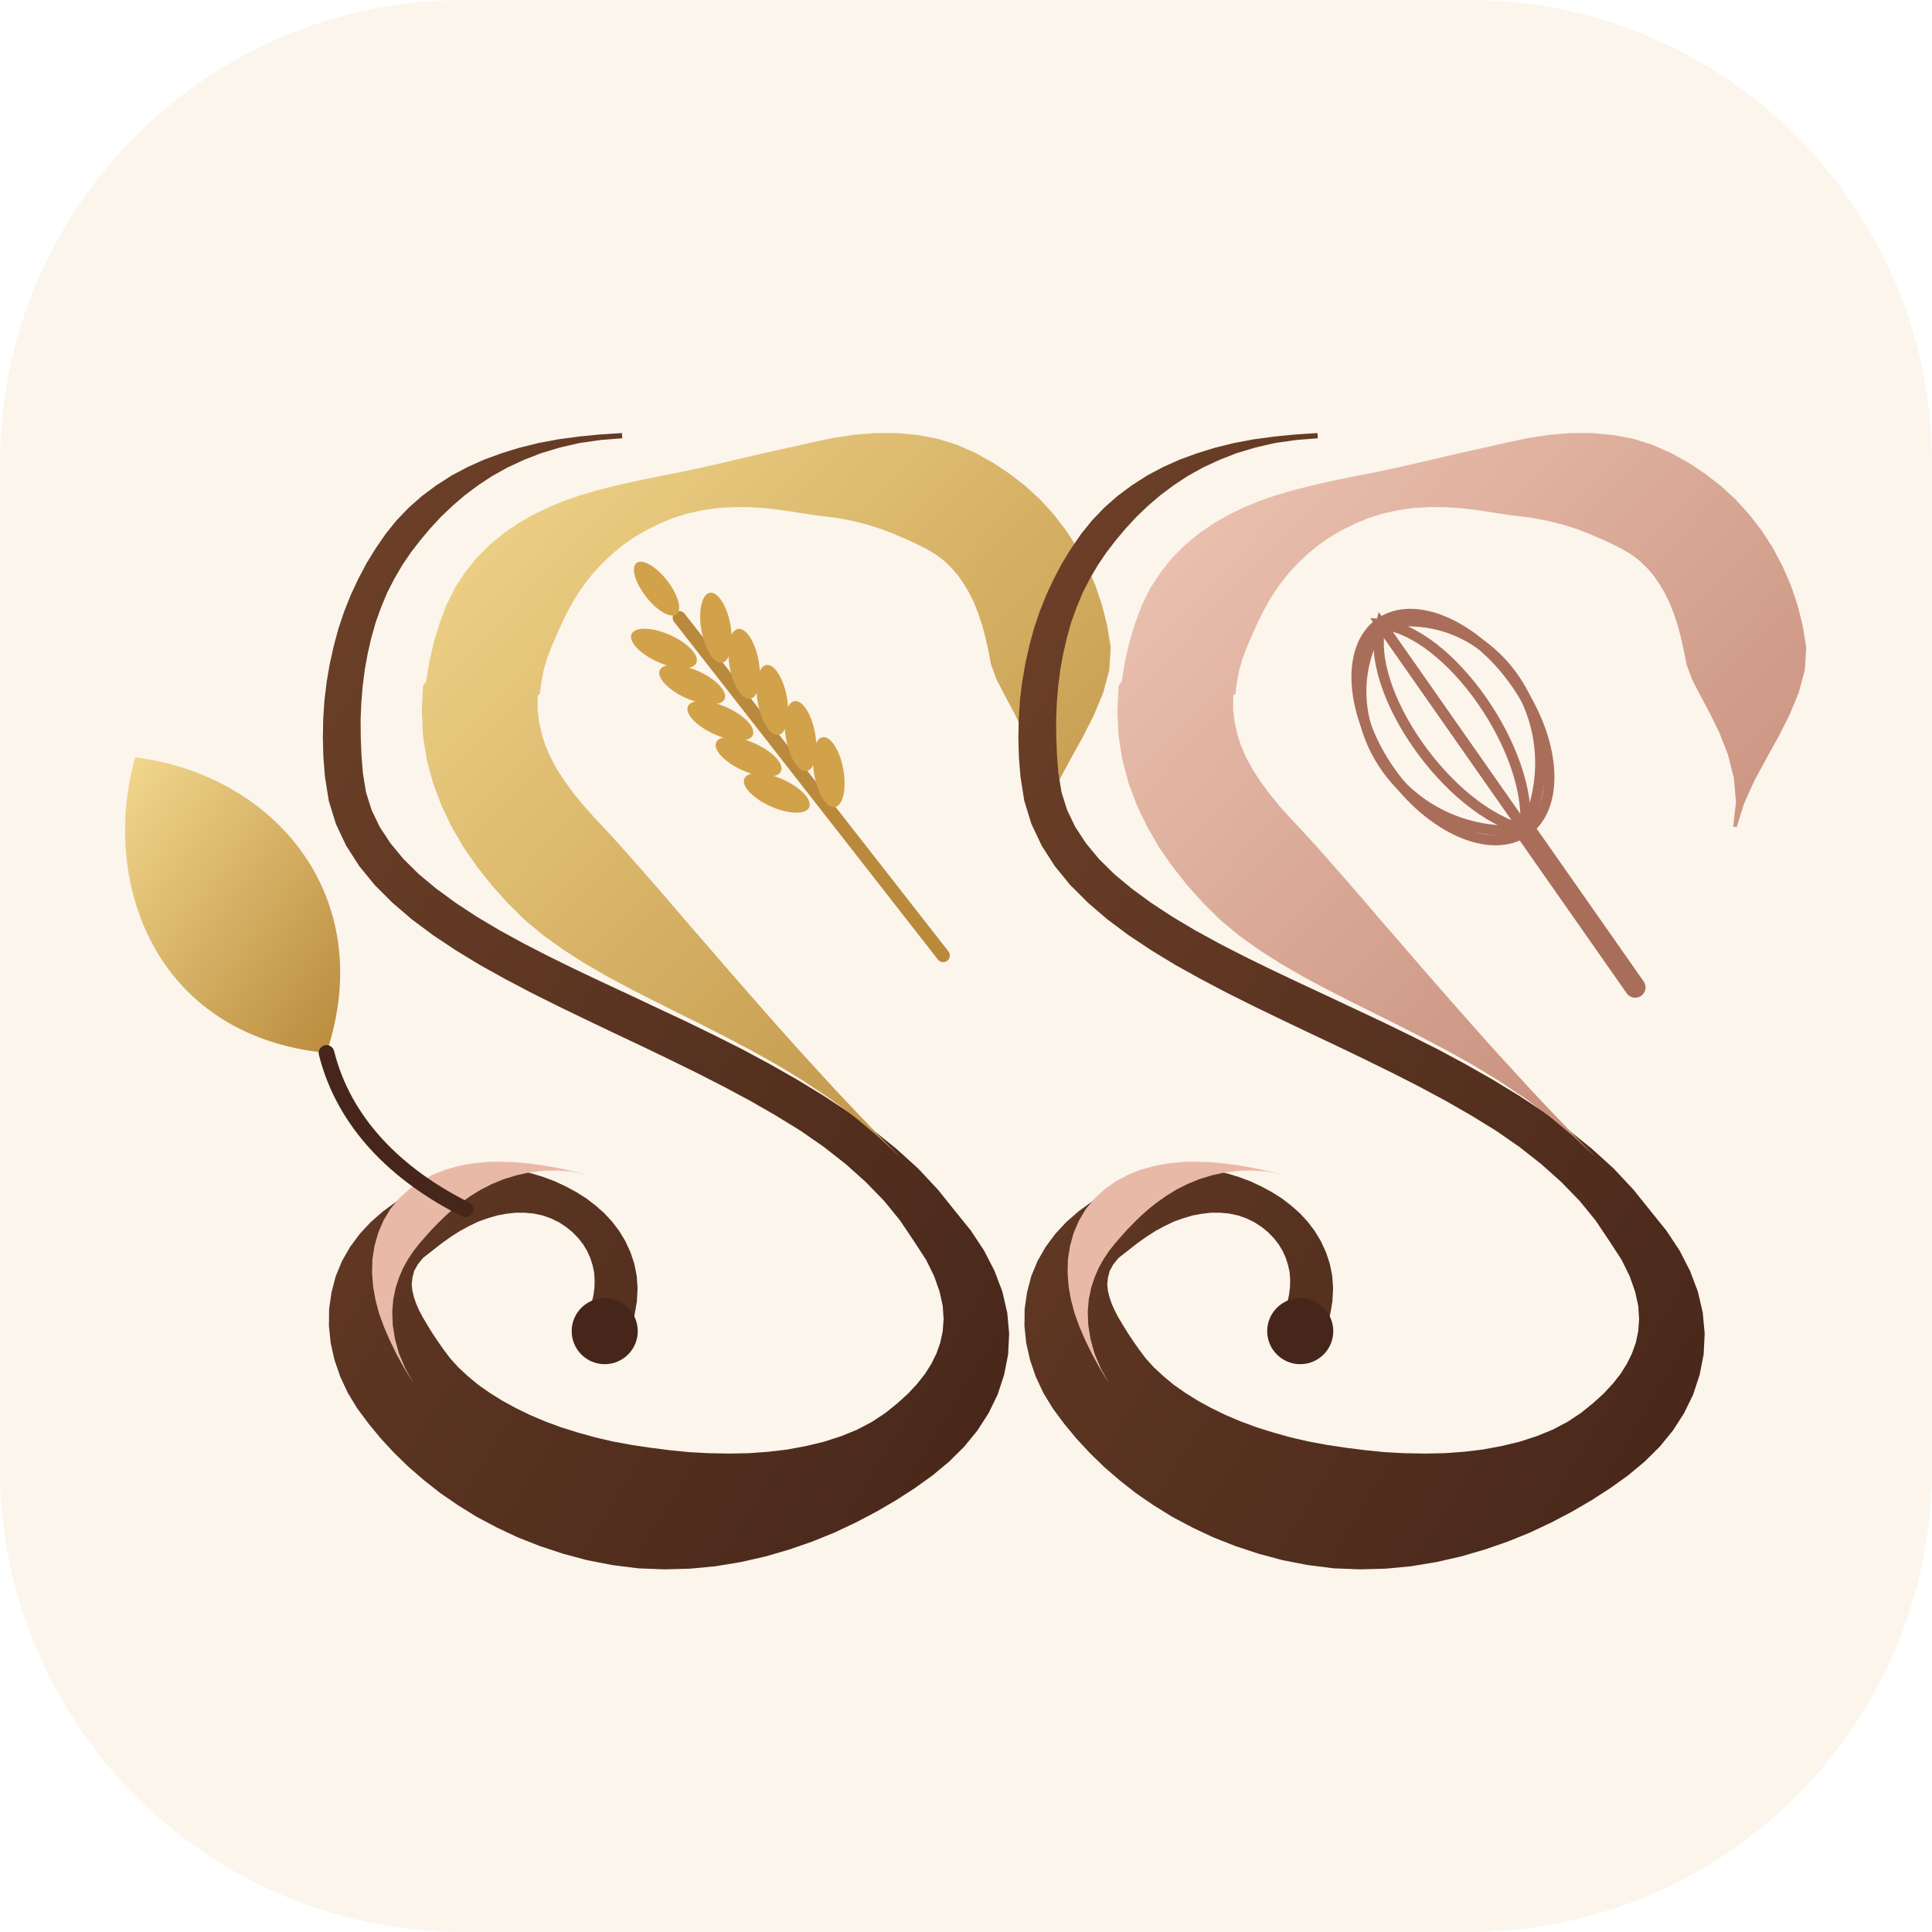
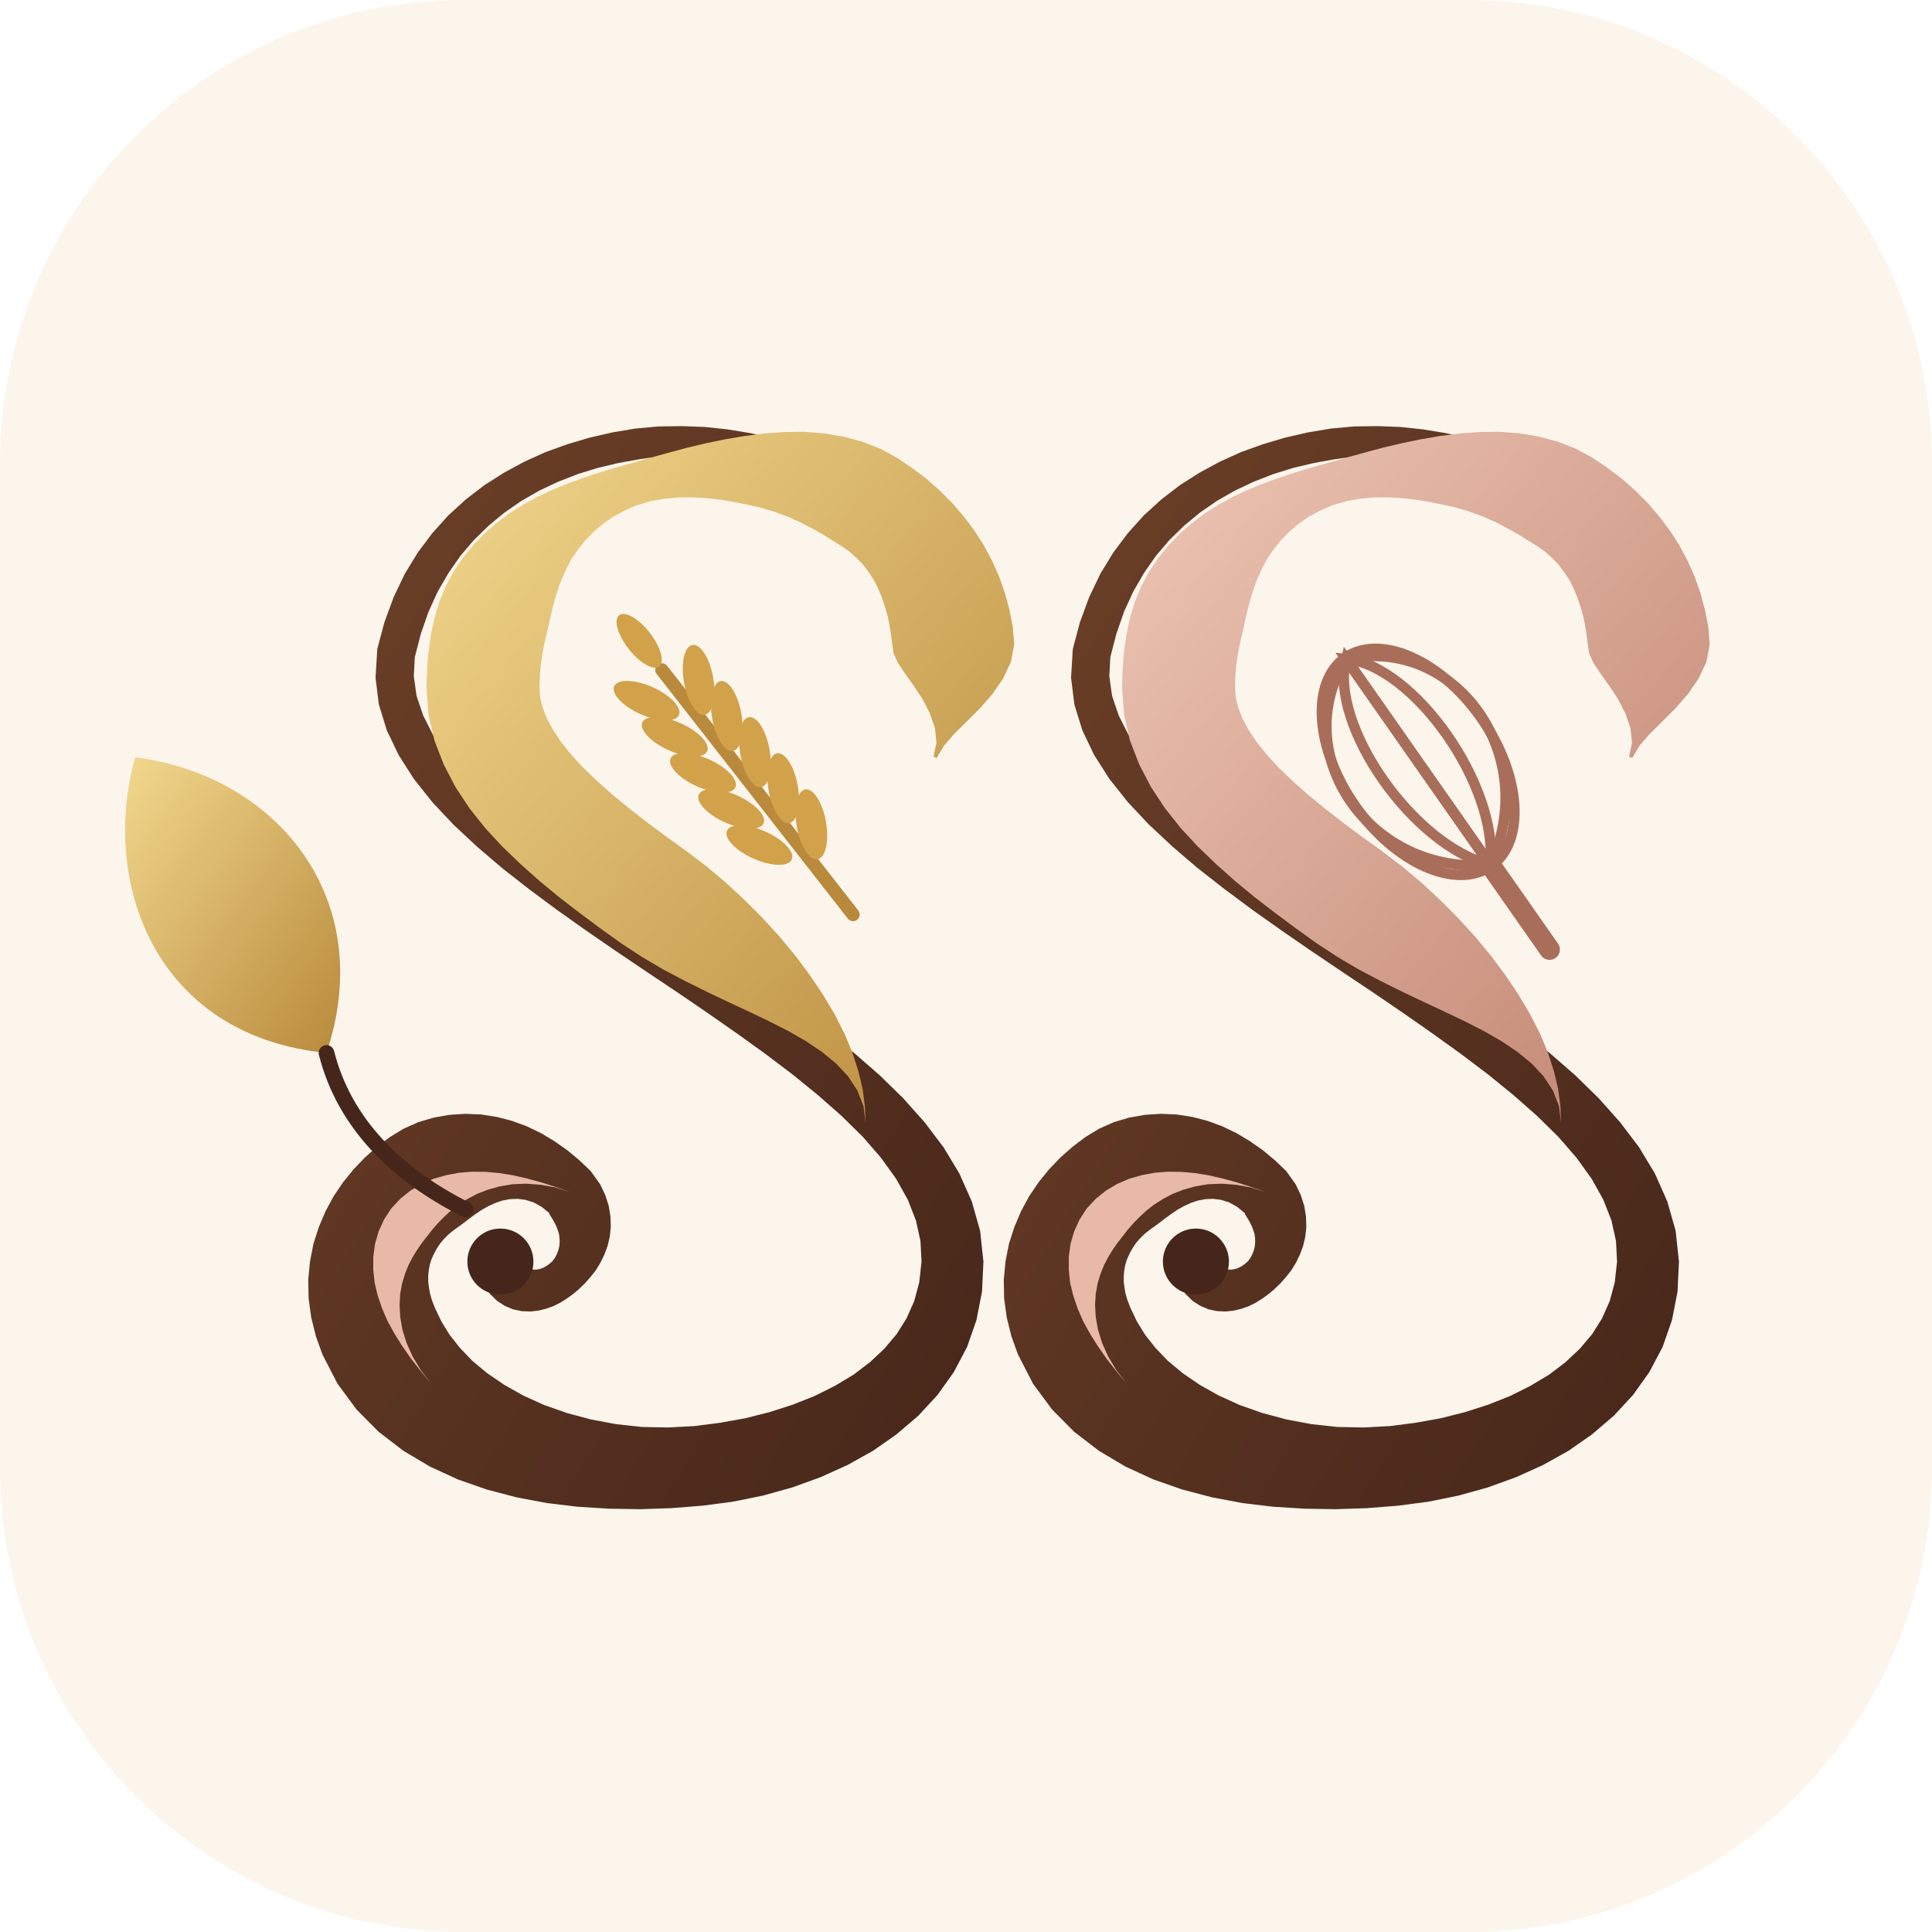
<svg xmlns="http://www.w3.org/2000/svg" viewBox="0 0 100 100" width="64" height="64" role="img" aria-label="El horno de Sara">
  <rect width="100" height="100" rx="24" fill="#fbf5ec" />
  <defs>
    <linearGradient id="logo1-gold" x1="0" y1="0" x2="1" y2="1">
      <stop offset="0" stop-color="#f2d88e" />
      <stop offset="1" stop-color="#b98a3c" />
    </linearGradient>
    <linearGradient id="logo1-rose" x1="0" y1="0" x2="1" y2="1">
      <stop offset="0" stop-color="#efc7b6" />
      <stop offset="1" stop-color="#bf8470" />
    </linearGradient>
    <linearGradient id="logo1-cocoa" x1="0" y1="0" x2="1" y2="1">
      <stop offset="0" stop-color="#6e4128" />
      <stop offset="1" stop-color="#46261a" />
    </linearGradient>
  </defs>
  <g transform="translate(2.5 18.5) scale(.9) translate(6 0)">
    <g transform="translate(7 2)">
-       <path d="M19.99 2.35L18.73 2.43L17.51 2.55L16.33 2.71L15.20 2.92L14.11 3.19L13.07 3.51L12.06 3.88L11.10 4.31L10.18 4.80L9.31 5.36L8.49 5.97L7.73 6.64L7.03 7.37L6.40 8.15L5.83 8.98L5.30 9.84L4.83 10.73L4.40 11.65L4.02 12.60L3.69 13.58L3.42 14.58L3.19 15.61L3.01 16.65L2.88 17.72L2.81 18.80L2.79 19.89L2.82 21.00L2.91 22.11L3.13 23.50L3.54 24.83L4.13 26.08L4.88 27.25L5.77 28.34L6.79 29.36L7.91 30.32L9.13 31.23L10.44 32.10L11.82 32.94L13.26 33.74L14.76 34.53L16.30 35.30L17.87 36.06L19.46 36.82L21.07 37.58L22.67 38.35L24.26 39.13L25.83 39.93L27.36 40.75L28.84 41.60L30.27 42.48L31.61 43.41L32.87 44.40L34.02 45.43L35.07 46.51L35.99 47.64L36.78 48.82L37.49 49.91L37.95 50.85L38.26 51.73L38.44 52.55L38.49 53.30L38.44 54.00L38.30 54.66L38.08 55.28L37.79 55.87L37.42 56.46L36.97 57.03L36.44 57.60L35.83 58.15L35.15 58.70L34.38 59.21L33.53 59.66L32.60 60.04L31.61 60.36L30.57 60.61L29.49 60.81L28.39 60.94L27.27 61.02L26.14 61.04L25.01 61.02L23.88 60.96L22.77 60.85L21.66 60.71L20.58 60.55L19.49 60.35L18.45 60.11L17.45 59.83L16.49 59.53L15.57 59.19L14.70 58.82L13.88 58.42L13.11 58.00L12.39 57.55L11.72 57.08L11.12 56.58L10.58 56.08L10.11 55.56L9.72 55.04L9.37 54.54L9.06 54.07L8.79 53.63L8.54 53.21L8.33 52.81L8.16 52.43L8.03 52.05L7.94 51.68L7.90 51.31L7.94 50.93L8.04 50.54L8.25 50.16L8.55 49.79L8.97 49.46L9.65 48.93L10.17 48.56L10.69 48.23L11.21 47.95L11.73 47.70L12.26 47.51L12.80 47.35L13.33 47.25L13.87 47.19L14.41 47.19L14.93 47.24L15.44 47.35L15.92 47.52L16.37 47.74L16.78 48.01L17.15 48.31L17.48 48.65L17.76 49.01L17.99 49.39L18.17 49.79L18.30 50.20L18.39 50.62L18.42 51.05L18.41 51.49L18.35 51.94L18.24 52.41L18.07 52.90L17.84 53.42L20.16 54.58L20.49 53.82L20.72 53.05L20.85 52.29L20.89 51.54L20.84 50.82L20.70 50.12L20.48 49.46L20.19 48.83L19.84 48.25L19.44 47.72L18.98 47.22L18.48 46.78L17.95 46.37L17.38 46.01L16.77 45.68L16.15 45.39L15.49 45.14L14.80 44.93L14.08 44.76L13.33 44.66L12.55 44.62L11.75 44.64L10.93 44.75L10.10 44.94L9.27 45.22L8.45 45.60L7.65 46.08L7.03 46.54L6.25 47.11L5.54 47.73L4.91 48.41L4.36 49.15L3.89 49.97L3.53 50.84L3.29 51.76L3.15 52.72L3.14 53.70L3.24 54.68L3.46 55.66L3.79 56.62L4.23 57.56L4.78 58.46L5.42 59.32L6.12 60.17L6.88 60.99L7.70 61.79L8.59 62.56L9.54 63.31L10.56 64.01L11.64 64.68L12.79 65.29L14.00 65.86L15.27 66.36L16.60 66.80L17.98 67.17L19.42 67.45L20.92 67.64L22.42 67.70L23.91 67.66L25.38 67.52L26.83 67.28L28.24 66.96L29.61 66.56L30.94 66.10L32.22 65.58L33.45 65.00L34.63 64.38L35.76 63.72L36.83 63.03L37.85 62.30L38.80 61.51L39.67 60.65L40.43 59.72L41.08 58.71L41.60 57.64L41.97 56.51L42.20 55.34L42.26 54.15L42.15 52.94L41.87 51.73L41.42 50.54L40.82 49.37L40.06 48.22L39.22 47.18L38.17 45.87L37.02 44.64L35.76 43.50L34.43 42.43L33.03 41.41L31.57 40.45L30.06 39.53L28.51 38.65L26.93 37.80L25.32 36.99L23.70 36.20L22.08 35.44L20.47 34.68L18.88 33.94L17.32 33.20L15.81 32.46L14.35 31.71L12.96 30.95L11.65 30.17L10.43 29.37L9.31 28.55L8.30 27.71L7.42 26.84L6.67 25.93L6.06 25.00L5.59 24.02L5.27 23.00L5.09 21.89L5.01 20.87L4.97 19.86L4.96 18.86L5.00 17.88L5.08 16.91L5.20 15.96L5.37 15.03L5.58 14.12L5.83 13.23L6.14 12.37L6.49 11.53L6.90 10.73L7.35 9.96L7.85 9.22L8.39 8.52L8.97 7.83L9.58 7.17L10.24 6.54L10.95 5.93L11.71 5.36L12.53 4.82L13.41 4.33L14.36 3.89L15.36 3.50L16.43 3.18L17.56 2.92L18.76 2.75L20.01 2.65Z" fill="url(#logo1-cocoa)" />
-       <path d="M44.10 25.02L44.52 23.67L45.10 22.38L45.78 21.12L46.48 19.86L47.13 18.58L47.67 17.28L48.02 15.97L48.10 14.68L47.90 13.44L47.60 12.24L47.21 11.09L46.73 9.99L46.17 8.94L45.54 7.96L44.83 7.04L44.05 6.18L43.20 5.40L42.30 4.70L41.34 4.06L40.33 3.50L39.27 3.03L38.15 2.68L36.98 2.46L35.79 2.35L34.57 2.35L33.33 2.45L32.08 2.64L30.81 2.91L29.99 3.10L28.99 3.32L28.00 3.54L27.02 3.77L26.05 4.00L25.09 4.22L24.14 4.43L23.20 4.63L22.25 4.81L21.32 5.00L20.38 5.20L19.45 5.42L18.52 5.66L17.59 5.93L16.67 6.25L15.77 6.62L14.88 7.05L14.01 7.55L13.17 8.13L12.38 8.78L11.64 9.52L10.98 10.35L10.39 11.25L9.90 12.23L9.51 13.27L9.18 14.35L8.92 15.47L8.73 16.64L8.55 16.88L8.48 18.33L8.55 19.76L8.77 21.15L9.13 22.49L9.61 23.77L10.20 25.00L10.88 26.17L11.65 27.28L12.50 28.35L13.41 29.37L14.39 30.34L15.47 31.24L16.63 32.07L17.85 32.85L19.13 33.59L20.45 34.30L21.82 35.00L23.22 35.70L24.65 36.41L26.09 37.15L27.55 37.92L29.01 38.74L30.46 39.63L31.90 40.59L33.31 41.63L34.68 42.77L36.00 44.00L36.00 44.00L34.73 42.71L33.50 41.43L32.29 40.15L31.11 38.86L29.95 37.59L28.82 36.32L27.72 35.07L26.64 33.84L25.59 32.63L24.58 31.46L23.59 30.32L22.65 29.22L21.74 28.17L20.87 27.18L20.05 26.25L19.26 25.38L18.51 24.58L17.82 23.82L17.21 23.07L16.69 22.36L16.24 21.66L15.87 20.97L15.58 20.30L15.37 19.62L15.22 18.93L15.14 18.21L15.15 17.43L15.27 17.36L15.36 16.65L15.49 15.98L15.67 15.35L15.89 14.77L16.12 14.22L16.36 13.68L16.61 13.13L16.88 12.59L17.18 12.04L17.53 11.48L17.92 10.93L18.36 10.38L18.86 9.84L19.41 9.32L20.01 8.82L20.67 8.36L21.38 7.94L22.13 7.57L22.92 7.24L23.75 6.98L24.61 6.79L25.49 6.66L26.40 6.61L27.31 6.61L28.24 6.67L29.16 6.78L30.08 6.92L31.19 7.09L32.23 7.21L33.20 7.39L34.09 7.61L34.90 7.87L35.63 8.15L36.30 8.44L36.92 8.72L37.49 9.01L38.02 9.32L38.50 9.68L38.93 10.09L39.31 10.53L39.65 11.02L39.96 11.54L40.24 12.11L40.48 12.72L40.70 13.38L40.89 14.09L41.06 14.85L41.22 15.67L41.54 16.53L42.02 17.46L42.57 18.49L43.13 19.64L43.61 20.88L43.94 22.20L44.06 23.58L43.90 24.98Z" fill="url(#logo1-gold)" />
-       <path d="M8.00 57.00L7.53 56.14L7.17 55.29L6.94 54.46L6.81 53.65L6.78 52.88L6.84 52.16L6.98 51.50L7.18 50.89L7.42 50.34L7.71 49.83L8.02 49.37L8.36 48.94L8.71 48.54L9.07 48.14L9.45 47.75L9.86 47.35L10.30 46.96L10.78 46.58L11.31 46.21L11.88 45.86L12.51 45.54L13.19 45.26L13.91 45.04L14.67 44.87L15.47 44.78L16.30 44.76L17.14 44.83L18.00 45.00L18.00 45.00L17.15 44.80L16.31 44.62L15.48 44.47L14.66 44.36L13.84 44.28L13.02 44.25L12.21 44.27L11.40 44.35L10.61 44.50L9.85 44.71L9.11 45.00L8.41 45.37L7.76 45.83L7.18 46.36L6.68 46.96L6.28 47.63L5.97 48.35L5.76 49.10L5.64 49.87L5.62 50.66L5.68 51.44L5.82 52.22L6.03 53.00L6.31 53.77L6.65 54.55L7.04 55.35L7.49 56.16L8.00 57.00Z" fill="#e9b9a8" />
-       <circle cx="19" cy="54" r="1.9" fill="#46261a" />
-       <g transform="translate(28 19) rotate(-38) scale(.85)">
-         <path d="M0 20L0 -9" stroke="#b98a3c" stroke-width="0.9" stroke-linecap="round" fill="none" />
+       <path d="M36.06 5.92L35.16 5.34L34.21 4.79L33.19 4.27L32.12 3.79L30.99 3.35L29.82 2.96L28.60 2.62L27.35 2.35L26.07 2.14L24.76 2.00L23.43 1.95L22.10 1.97L20.77 2.09L19.45 2.31L18.14 2.61L16.86 2.99L15.61 3.44L14.39 3.99L13.22 4.62L12.09 5.34L11.02 6.16L10.01 7.08L9.09 8.10L8.25 9.22L7.50 10.45L6.86 11.79L6.33 13.23L5.92 14.77L5.82 16.42L6.01 17.96L6.47 19.45L7.15 20.87L8.03 22.25L9.09 23.58L10.30 24.87L11.65 26.13L13.10 27.37L14.66 28.59L16.29 29.80L17.97 30.99L19.70 32.18L21.45 33.36L23.20 34.53L24.93 35.71L26.62 36.89L28.26 38.07L29.82 39.25L31.28 40.44L32.63 41.63L33.84 42.82L34.89 44.03L35.76 45.24L36.43 46.44L36.90 47.64L37.16 48.82L37.22 50.00L37.09 51.19L36.80 52.27L36.36 53.26L35.79 54.17L35.08 55.01L34.25 55.79L33.30 56.51L32.23 57.15L31.07 57.73L29.81 58.23L28.47 58.66L27.08 59.01L25.63 59.27L24.15 59.46L22.65 59.54L21.14 59.51L19.66 59.35L18.21 59.08L16.83 58.71L15.52 58.25L14.31 57.70L13.21 57.08L12.23 56.41L11.38 55.70L10.67 54.96L10.08 54.21L9.61 53.45L9.23 52.65L9.06 52.21L8.95 51.83L8.89 51.48L8.85 51.14L8.85 50.82L8.88 50.50L8.94 50.18L9.04 49.86L9.18 49.55L9.35 49.24L9.55 48.94L9.79 48.66L10.06 48.40L10.36 48.16L10.67 47.94L10.98 47.71L11.29 47.47L11.61 47.24L11.95 47.01L12.31 46.81L12.70 46.63L13.11 46.49L13.54 46.41L13.99 46.39L14.45 46.45L14.92 46.60L15.37 46.85L15.80 47.20L15.83 47.29L15.99 47.54L16.12 47.77L16.22 47.98L16.30 48.19L16.37 48.41L16.40 48.63L16.41 48.86L16.39 49.10L16.34 49.33L16.25 49.56L16.14 49.78L15.99 49.98L15.81 50.14L15.62 50.27L15.43 50.37L15.24 50.43L15.07 50.46L14.91 50.46L14.79 50.44L14.70 50.40L14.64 50.35L14.61 50.30L14.58 50.24L14.54 50.17L14.49 50.06L14.43 49.89L14.36 49.66L11.64 50.34L11.83 50.90L12.08 51.42L12.41 51.87L12.81 52.26L13.26 52.55L13.74 52.75L14.23 52.85L14.72 52.87L15.18 52.82L15.63 52.71L16.05 52.56L16.45 52.36L16.83 52.12L17.19 51.86L17.53 51.57L17.86 51.25L18.18 50.89L18.48 50.51L18.74 50.09L18.97 49.62L19.16 49.12L19.29 48.58L19.35 48.00L19.33 47.40L19.23 46.79L19.03 46.17L18.74 45.56L18.20 44.80L17.53 44.16L16.83 43.58L16.10 43.07L15.33 42.61L14.52 42.22L13.68 41.91L12.80 41.68L11.90 41.54L10.99 41.50L10.07 41.56L9.16 41.72L8.28 41.98L7.43 42.36L6.64 42.84L5.90 43.40L5.20 44.02L4.55 44.70L3.95 45.44L3.41 46.24L2.95 47.09L2.56 48.01L2.25 48.97L2.05 49.99L1.95 51.04L1.97 52.11L2.12 53.21L2.39 54.30L2.77 55.35L3.63 57.02L4.73 58.51L6.00 59.79L7.42 60.88L8.95 61.79L10.56 62.53L12.22 63.11L13.94 63.56L15.69 63.89L17.46 64.10L19.24 64.21L21.03 64.24L22.82 64.18L24.60 64.04L26.36 63.81L28.09 63.46L29.78 62.99L31.41 62.40L32.96 61.70L34.43 60.88L35.79 59.93L37.04 58.86L38.14 57.67L39.08 56.35L39.84 54.91L40.38 53.36L40.70 51.72L40.78 50.00L40.59 48.23L40.11 46.54L39.40 44.94L38.49 43.43L37.40 41.99L36.17 40.61L34.81 39.28L33.33 37.99L31.76 36.74L30.10 35.52L28.38 34.33L26.62 33.17L24.84 32.02L23.05 30.89L21.28 29.77L19.54 28.66L17.85 27.55L16.23 26.44L14.71 25.33L13.29 24.22L12.01 23.10L10.88 21.97L9.91 20.85L9.13 19.72L8.56 18.59L8.18 17.47L8.02 16.33L8.08 15.23L8.43 13.88L8.87 12.62L9.40 11.46L10.02 10.39L10.71 9.40L11.48 8.50L12.33 7.67L13.24 6.92L14.21 6.25L15.24 5.66L16.32 5.15L17.45 4.71L18.61 4.35L19.80 4.07L21.02 3.85L22.24 3.68L23.48 3.56L24.72 3.49L25.97 3.47L27.20 3.51L28.43 3.61L29.63 3.77L30.81 3.99L31.95 4.28L33.04 4.63L34.08 5.05L35.05 5.53L35.94 6.08Z" fill="url(#logo1-cocoa)" />
+       <path d="M38.09 21.04L38.52 20.32L39.11 19.64L39.82 18.94L40.57 18.19L41.29 17.37L41.91 16.47L42.36 15.51L42.55 14.51L42.47 13.52L42.28 12.53L42.02 11.57L41.69 10.62L41.28 9.70L40.81 8.82L40.27 7.97L39.66 7.16L39.00 6.39L38.27 5.66L37.50 4.98L36.67 4.35L35.79 3.76L34.85 3.25L33.83 2.85L32.76 2.56L31.64 2.37L30.49 2.28L29.31 2.29L28.11 2.38L26.97 2.53L25.87 2.72L24.81 2.94L23.80 3.18L22.82 3.44L21.88 3.70L20.97 3.96L20.08 4.21L19.21 4.46L18.35 4.73L17.51 5.02L16.68 5.33L15.86 5.67L15.05 6.06L14.27 6.49L13.50 6.98L12.77 7.53L12.07 8.14L11.42 8.81L10.83 9.54L10.30 10.33L9.85 11.18L9.48 12.08L9.20 13.02L9.00 13.98L8.86 14.97L8.78 15.98L8.75 17.00L8.87 18.56L9.21 20.04L9.75 21.43L10.43 22.73L11.23 23.94L12.13 25.07L13.11 26.13L14.16 27.14L15.25 28.11L16.39 29.05L17.56 29.95L18.74 30.83L19.94 31.69L21.16 32.49L22.40 33.22L23.66 33.88L24.91 34.50L26.13 35.08L27.33 35.64L28.48 36.19L29.56 36.74L30.57 37.32L31.49 37.94L32.31 38.61L33.00 39.35L33.53 40.16L33.88 41.05L34.00 42.00L34.00 42.00L33.96 41.04L33.83 40.06L33.59 39.05L33.25 38.00L32.80 36.91L32.23 35.79L31.56 34.66L30.80 33.53L29.96 32.40L29.04 31.29L28.06 30.22L27.02 29.18L25.95 28.19L24.84 27.26L23.71 26.40L22.57 25.58L21.48 24.77L20.44 23.96L19.46 23.16L18.57 22.37L17.76 21.59L17.06 20.83L16.47 20.09L16.01 19.39L15.66 18.74L15.43 18.13L15.29 17.56L15.25 17.00L15.27 16.33L15.32 15.69L15.41 15.09L15.52 14.51L15.65 13.95L15.77 13.41L15.89 12.87L16.02 12.33L16.17 11.79L16.34 11.24L16.55 10.70L16.80 10.15L17.09 9.60L17.45 9.07L17.86 8.55L18.33 8.06L18.86 7.60L19.46 7.18L20.12 6.82L20.83 6.51L21.59 6.28L22.40 6.13L23.25 6.05L24.13 6.05L25.04 6.11L25.97 6.23L26.92 6.41L27.89 6.62L28.78 6.88L29.58 7.18L30.31 7.51L30.96 7.85L31.56 8.19L32.10 8.53L32.62 8.85L33.09 9.18L33.51 9.56L33.89 9.96L34.21 10.39L34.50 10.84L34.74 11.32L34.94 11.81L35.11 12.31L35.26 12.83L35.37 13.35L35.46 13.89L35.53 14.44L35.61 15.00L35.86 15.57L36.27 16.18L36.76 16.87L37.26 17.62L37.69 18.45L37.99 19.31L38.08 20.16L37.91 20.96Z" fill="url(#logo1-gold)" />
+       <path d="M9.00 57.00L8.42 56.24L7.96 55.47L7.61 54.69L7.37 53.93L7.24 53.20L7.20 52.50L7.24 51.84L7.35 51.24L7.52 50.69L7.72 50.19L7.96 49.73L8.22 49.31L8.49 48.92L8.78 48.55L9.07 48.18L9.39 47.81L9.75 47.44L10.15 47.07L10.60 46.72L11.10 46.40L11.67 46.10L12.29 45.86L12.98 45.67L13.71 45.55L14.49 45.52L15.31 45.58L16.15 45.73L17.00 46.00L17.00 46.00L16.16 45.70L15.33 45.44L14.53 45.22L13.74 45.04L12.95 44.91L12.17 44.84L11.39 44.83L10.63 44.89L9.88 45.03L9.15 45.24L8.46 45.54L7.81 45.93L7.23 46.40L6.72 46.95L6.31 47.58L6.00 48.26L5.79 48.98L5.69 49.73L5.69 50.48L5.77 51.23L5.95 51.97L6.20 52.70L6.51 53.42L6.90 54.13L7.34 54.83L7.83 55.54L8.39 56.26L9.00 57.00Z" fill="#e9b9a8" />
+       <circle cx="13" cy="50" r="1.9" fill="#46261a" />
+       <g transform="translate(27 22) rotate(-38) scale(.85)">
+         <path d="M0 12L0 -9" stroke="#b98a3c" stroke-width="0.9" stroke-linecap="round" fill="none" />
        <ellipse cx="-2.1" cy="-8" rx="1" ry="2.4" fill="#d2a24a" transform="rotate(-28 -2.1 -8)" />
        <ellipse cx="2.1" cy="-6.8" rx="1" ry="2.4" fill="#d2a24a" transform="rotate(28 2.1 -8)" />
        <ellipse cx="-2.1" cy="-4.9" rx="1" ry="2.4" fill="#d2a24a" transform="rotate(-28 -2.1 -4.9)" />
        <ellipse cx="2.1" cy="-3.7" rx="1" ry="2.4" fill="#d2a24a" transform="rotate(28 2.1 -4.9)" />
        <ellipse cx="-2.1" cy="-1.8" rx="1" ry="2.4" fill="#d2a24a" transform="rotate(-28 -2.1 -1.8)" />
        <ellipse cx="2.1" cy="-0.6" rx="1" ry="2.4" fill="#d2a24a" transform="rotate(28 2.1 -1.8)" />
        <ellipse cx="-2.1" cy="1.3" rx="1" ry="2.4" fill="#d2a24a" transform="rotate(-28 -2.1 1.3)" />
        <ellipse cx="2.1" cy="2.5" rx="1" ry="2.4" fill="#d2a24a" transform="rotate(28 2.1 1.3)" />
        <ellipse cx="-2.1" cy="4.4" rx="1" ry="2.4" fill="#d2a24a" transform="rotate(-28 -2.1 4.4)" />
        <ellipse cx="2.1" cy="5.6" rx="1" ry="2.4" fill="#d2a24a" transform="rotate(28 2.1 4.4)" />
        <ellipse cx="0" cy="-11.5" rx="0.9" ry="2.2" fill="#d2a24a" />
      </g>
      <path d="M3 38C-7 37 -10 28 -8 21C0 22 6 29 3 38Z" fill="url(#logo1-gold)" />
      <path d="M3 38C4 42 7 45 11 47" stroke="#46261a" stroke-width="0.9" fill="none" stroke-linecap="round" />
    </g>
    <g transform="translate(47 2)">
-       <path d="M19.99 2.35L18.73 2.43L17.51 2.55L16.33 2.71L15.20 2.92L14.11 3.19L13.07 3.51L12.06 3.88L11.10 4.31L10.18 4.80L9.31 5.36L8.49 5.97L7.73 6.64L7.03 7.37L6.40 8.15L5.83 8.98L5.30 9.84L4.83 10.73L4.40 11.65L4.02 12.60L3.69 13.58L3.42 14.58L3.19 15.61L3.01 16.65L2.88 17.72L2.81 18.80L2.79 19.89L2.82 21.00L2.91 22.11L3.13 23.50L3.54 24.83L4.13 26.08L4.88 27.25L5.77 28.34L6.79 29.36L7.91 30.32L9.13 31.23L10.44 32.10L11.82 32.94L13.26 33.74L14.76 34.53L16.30 35.30L17.87 36.06L19.46 36.82L21.07 37.58L22.67 38.35L24.26 39.13L25.83 39.93L27.36 40.75L28.84 41.60L30.27 42.48L31.61 43.41L32.87 44.40L34.02 45.43L35.07 46.51L35.99 47.64L36.78 48.82L37.49 49.91L37.95 50.85L38.26 51.73L38.44 52.55L38.49 53.30L38.44 54.00L38.30 54.66L38.08 55.28L37.79 55.87L37.42 56.46L36.97 57.03L36.44 57.60L35.83 58.15L35.15 58.70L34.38 59.21L33.53 59.66L32.60 60.04L31.61 60.36L30.57 60.61L29.49 60.81L28.39 60.94L27.27 61.02L26.14 61.04L25.01 61.02L23.88 60.96L22.77 60.85L21.66 60.71L20.58 60.55L19.49 60.35L18.45 60.11L17.45 59.83L16.49 59.53L15.57 59.19L14.70 58.82L13.88 58.42L13.11 58.00L12.39 57.55L11.72 57.08L11.12 56.58L10.58 56.08L10.11 55.56L9.72 55.04L9.37 54.54L9.06 54.07L8.79 53.63L8.54 53.21L8.33 52.81L8.16 52.43L8.03 52.05L7.94 51.68L7.90 51.31L7.94 50.93L8.04 50.54L8.25 50.16L8.55 49.79L8.97 49.46L9.65 48.93L10.17 48.56L10.69 48.23L11.21 47.95L11.73 47.70L12.26 47.51L12.80 47.35L13.33 47.25L13.87 47.19L14.41 47.19L14.93 47.24L15.44 47.35L15.92 47.52L16.37 47.74L16.78 48.01L17.15 48.31L17.48 48.65L17.76 49.01L17.99 49.39L18.17 49.79L18.30 50.20L18.39 50.62L18.42 51.05L18.41 51.49L18.35 51.94L18.24 52.41L18.07 52.90L17.84 53.42L20.16 54.58L20.49 53.82L20.72 53.05L20.85 52.29L20.89 51.54L20.84 50.82L20.70 50.12L20.48 49.46L20.19 48.83L19.84 48.25L19.44 47.72L18.98 47.22L18.48 46.78L17.95 46.37L17.38 46.01L16.77 45.68L16.15 45.39L15.49 45.14L14.80 44.93L14.08 44.76L13.33 44.66L12.55 44.62L11.75 44.64L10.93 44.75L10.10 44.94L9.27 45.22L8.45 45.60L7.65 46.08L7.03 46.54L6.25 47.11L5.54 47.73L4.91 48.41L4.36 49.15L3.89 49.97L3.53 50.84L3.29 51.76L3.15 52.72L3.14 53.70L3.24 54.68L3.46 55.66L3.79 56.62L4.23 57.56L4.78 58.46L5.42 59.32L6.12 60.17L6.88 60.99L7.70 61.79L8.59 62.56L9.54 63.31L10.56 64.01L11.64 64.68L12.79 65.29L14.00 65.86L15.27 66.36L16.60 66.80L17.98 67.17L19.42 67.45L20.92 67.64L22.42 67.70L23.91 67.66L25.38 67.52L26.83 67.28L28.24 66.96L29.61 66.56L30.94 66.10L32.22 65.58L33.45 65.00L34.63 64.38L35.76 63.72L36.83 63.03L37.85 62.30L38.80 61.51L39.67 60.65L40.43 59.72L41.08 58.71L41.60 57.64L41.97 56.51L42.20 55.34L42.26 54.15L42.15 52.94L41.87 51.73L41.42 50.54L40.82 49.37L40.06 48.22L39.22 47.18L38.17 45.87L37.02 44.64L35.76 43.50L34.43 42.43L33.03 41.41L31.57 40.45L30.06 39.53L28.51 38.65L26.93 37.80L25.32 36.99L23.70 36.20L22.08 35.44L20.47 34.68L18.88 33.94L17.32 33.20L15.81 32.46L14.35 31.71L12.96 30.95L11.65 30.17L10.43 29.37L9.31 28.55L8.30 27.71L7.42 26.84L6.67 25.93L6.06 25.00L5.59 24.02L5.27 23.00L5.09 21.89L5.01 20.87L4.97 19.86L4.96 18.86L5.00 17.88L5.08 16.91L5.20 15.96L5.37 15.03L5.58 14.12L5.83 13.23L6.14 12.37L6.49 11.53L6.90 10.73L7.35 9.96L7.85 9.22L8.39 8.52L8.97 7.83L9.58 7.17L10.24 6.54L10.95 5.93L11.71 5.36L12.53 4.82L13.41 4.33L14.36 3.89L15.36 3.50L16.43 3.18L17.56 2.92L18.76 2.75L20.01 2.65Z" fill="url(#logo1-cocoa)" />
-       <path d="M44.10 25.02L44.52 23.67L45.10 22.38L45.78 21.12L46.48 19.86L47.13 18.58L47.67 17.28L48.02 15.97L48.10 14.68L47.90 13.44L47.60 12.24L47.21 11.09L46.73 9.99L46.17 8.94L45.54 7.96L44.83 7.04L44.05 6.18L43.20 5.40L42.30 4.70L41.34 4.06L40.33 3.50L39.27 3.03L38.15 2.68L36.98 2.46L35.79 2.35L34.57 2.35L33.33 2.45L32.08 2.64L30.81 2.91L29.99 3.10L28.99 3.32L28.00 3.54L27.02 3.77L26.05 4.00L25.09 4.22L24.14 4.43L23.20 4.63L22.25 4.81L21.32 5.00L20.38 5.20L19.45 5.42L18.52 5.66L17.59 5.93L16.67 6.25L15.77 6.62L14.88 7.05L14.01 7.55L13.17 8.13L12.38 8.78L11.64 9.52L10.98 10.35L10.39 11.25L9.90 12.23L9.51 13.27L9.18 14.35L8.92 15.47L8.73 16.64L8.55 16.88L8.48 18.33L8.55 19.76L8.77 21.15L9.13 22.49L9.61 23.77L10.20 25.00L10.88 26.17L11.65 27.28L12.50 28.35L13.41 29.37L14.39 30.34L15.47 31.24L16.63 32.07L17.85 32.85L19.13 33.59L20.45 34.30L21.82 35.00L23.22 35.70L24.65 36.41L26.09 37.15L27.55 37.92L29.01 38.74L30.46 39.63L31.90 40.59L33.31 41.63L34.68 42.77L36.00 44.00L36.00 44.00L34.73 42.71L33.50 41.43L32.29 40.15L31.11 38.86L29.95 37.59L28.82 36.32L27.72 35.07L26.64 33.84L25.59 32.63L24.58 31.46L23.59 30.32L22.65 29.22L21.74 28.17L20.87 27.18L20.05 26.25L19.26 25.38L18.51 24.58L17.82 23.82L17.21 23.07L16.69 22.36L16.24 21.66L15.87 20.97L15.58 20.30L15.37 19.62L15.22 18.93L15.14 18.21L15.15 17.43L15.27 17.36L15.36 16.65L15.49 15.98L15.67 15.35L15.89 14.77L16.12 14.22L16.36 13.68L16.61 13.13L16.88 12.59L17.18 12.04L17.53 11.48L17.92 10.93L18.36 10.38L18.86 9.84L19.41 9.32L20.01 8.82L20.67 8.36L21.38 7.94L22.13 7.57L22.92 7.24L23.75 6.98L24.61 6.79L25.49 6.66L26.40 6.61L27.31 6.61L28.24 6.67L29.16 6.78L30.08 6.92L31.19 7.09L32.23 7.21L33.20 7.39L34.09 7.61L34.90 7.87L35.63 8.15L36.30 8.44L36.92 8.72L37.49 9.01L38.02 9.32L38.50 9.68L38.93 10.09L39.31 10.53L39.65 11.02L39.96 11.54L40.24 12.11L40.48 12.72L40.70 13.38L40.89 14.09L41.06 14.85L41.22 15.67L41.54 16.53L42.02 17.46L42.57 18.49L43.13 19.64L43.61 20.88L43.94 22.20L44.06 23.58L43.90 24.98Z" fill="url(#logo1-rose)" />
-       <path d="M8.00 57.00L7.53 56.14L7.17 55.29L6.94 54.46L6.81 53.65L6.78 52.88L6.84 52.16L6.98 51.50L7.18 50.89L7.42 50.34L7.71 49.83L8.02 49.37L8.36 48.94L8.71 48.54L9.07 48.14L9.45 47.75L9.86 47.35L10.30 46.96L10.78 46.58L11.31 46.21L11.88 45.86L12.51 45.54L13.19 45.26L13.91 45.04L14.67 44.87L15.47 44.78L16.30 44.76L17.14 44.83L18.00 45.00L18.00 45.00L17.15 44.80L16.31 44.62L15.48 44.47L14.66 44.36L13.84 44.28L13.02 44.25L12.21 44.27L11.40 44.35L10.61 44.50L9.85 44.71L9.11 45.00L8.41 45.37L7.76 45.83L7.18 46.36L6.68 46.96L6.28 47.63L5.97 48.35L5.76 49.10L5.64 49.87L5.62 50.66L5.68 51.44L5.82 52.22L6.03 53.00L6.31 53.77L6.65 54.55L7.04 55.35L7.49 56.16L8.00 57.00Z" fill="#e9b9a8" />
-       <circle cx="19" cy="54" r="1.9" fill="#46261a" />
-       <g transform="translate(29 21) rotate(-35) scale(.85)" fill="none" stroke="#a96e5a" stroke-linecap="round">
-         <path d="M0 6L0 19" stroke-width="1.4" />
+       <path d="M36.06 5.92L35.16 5.34L34.21 4.79L33.19 4.27L32.12 3.79L30.99 3.35L29.82 2.96L28.60 2.62L27.35 2.35L26.07 2.14L24.76 2.00L23.43 1.95L22.10 1.97L20.77 2.09L19.45 2.31L18.14 2.61L16.86 2.99L15.61 3.44L14.39 3.99L13.22 4.62L12.09 5.34L11.02 6.16L10.01 7.08L9.09 8.10L8.25 9.22L7.50 10.45L6.86 11.79L6.33 13.23L5.92 14.77L5.82 16.42L6.01 17.96L6.47 19.45L7.15 20.87L8.03 22.25L9.09 23.58L10.30 24.87L11.65 26.13L13.10 27.37L14.66 28.59L16.29 29.80L17.97 30.99L19.70 32.18L21.45 33.36L23.20 34.53L24.93 35.71L26.62 36.89L28.26 38.07L29.82 39.25L31.28 40.44L32.63 41.63L33.84 42.82L34.89 44.03L35.76 45.24L36.43 46.44L36.90 47.64L37.16 48.82L37.22 50.00L37.09 51.19L36.80 52.27L36.36 53.26L35.79 54.17L35.08 55.01L34.25 55.79L33.30 56.51L32.23 57.15L31.07 57.73L29.81 58.23L28.47 58.66L27.08 59.01L25.63 59.27L24.15 59.46L22.65 59.54L21.14 59.51L19.66 59.35L18.21 59.08L16.83 58.71L15.52 58.25L14.31 57.70L13.21 57.08L12.23 56.41L11.38 55.70L10.67 54.96L10.08 54.21L9.61 53.45L9.23 52.65L9.06 52.21L8.95 51.83L8.89 51.48L8.85 51.14L8.85 50.82L8.88 50.50L8.94 50.18L9.04 49.86L9.18 49.55L9.35 49.24L9.55 48.94L9.79 48.66L10.06 48.40L10.36 48.16L10.67 47.94L10.98 47.71L11.29 47.47L11.61 47.24L11.95 47.01L12.31 46.81L12.70 46.63L13.11 46.49L13.54 46.41L13.99 46.39L14.45 46.45L14.92 46.60L15.37 46.85L15.80 47.20L15.83 47.29L15.99 47.54L16.12 47.77L16.22 47.98L16.30 48.19L16.37 48.41L16.40 48.63L16.41 48.86L16.39 49.10L16.34 49.33L16.25 49.56L16.14 49.78L15.99 49.98L15.81 50.14L15.62 50.27L15.43 50.37L15.24 50.43L15.07 50.46L14.91 50.46L14.79 50.44L14.70 50.40L14.64 50.35L14.61 50.30L14.58 50.24L14.54 50.17L14.49 50.06L14.43 49.89L14.36 49.66L11.64 50.34L11.83 50.90L12.08 51.42L12.41 51.87L12.81 52.26L13.26 52.55L13.74 52.75L14.23 52.85L14.72 52.87L15.18 52.82L15.63 52.71L16.05 52.56L16.45 52.36L16.83 52.12L17.19 51.86L17.53 51.57L17.86 51.25L18.18 50.89L18.48 50.51L18.74 50.09L18.97 49.62L19.16 49.12L19.29 48.58L19.35 48.00L19.33 47.40L19.23 46.79L19.03 46.17L18.74 45.56L18.20 44.80L17.53 44.16L16.83 43.58L16.10 43.07L15.33 42.61L14.52 42.22L13.68 41.91L12.80 41.68L11.90 41.54L10.99 41.50L10.07 41.56L9.16 41.72L8.28 41.98L7.43 42.36L6.64 42.84L5.90 43.40L5.20 44.02L4.55 44.70L3.95 45.44L3.41 46.24L2.95 47.09L2.56 48.01L2.25 48.97L2.05 49.99L1.95 51.04L1.97 52.11L2.12 53.21L2.39 54.30L2.77 55.35L3.63 57.02L4.73 58.51L6.00 59.79L7.42 60.88L8.95 61.79L10.56 62.53L12.22 63.11L13.94 63.56L15.69 63.89L17.46 64.10L19.24 64.21L21.03 64.24L22.82 64.18L24.60 64.04L26.36 63.81L28.09 63.46L29.78 62.99L31.41 62.40L32.96 61.70L34.43 60.88L35.79 59.93L37.04 58.86L38.14 57.67L39.08 56.35L39.84 54.91L40.38 53.36L40.70 51.72L40.78 50.00L40.59 48.23L40.11 46.54L39.40 44.94L38.49 43.43L37.40 41.99L36.17 40.61L34.81 39.28L33.33 37.99L31.76 36.74L30.10 35.52L28.38 34.33L26.62 33.17L24.84 32.02L23.05 30.89L21.28 29.77L19.54 28.66L17.85 27.55L16.23 26.44L14.71 25.33L13.29 24.22L12.01 23.10L10.88 21.97L9.91 20.85L9.13 19.72L8.56 18.59L8.18 17.47L8.02 16.33L8.08 15.23L8.43 13.88L8.87 12.62L9.40 11.46L10.02 10.39L10.71 9.40L11.48 8.50L12.33 7.67L13.24 6.92L14.21 6.25L15.24 5.66L16.32 5.15L17.45 4.71L18.61 4.35L19.80 4.07L21.02 3.85L22.24 3.68L23.48 3.56L24.72 3.49L25.97 3.47L27.20 3.51L28.43 3.61L29.63 3.77L30.81 3.99L31.95 4.28L33.04 4.63L34.08 5.05L35.05 5.53L35.94 6.08Z" fill="url(#logo1-cocoa)" />
+       <path d="M38.09 21.04L38.52 20.32L39.11 19.64L39.82 18.94L40.57 18.19L41.29 17.37L41.91 16.47L42.36 15.51L42.55 14.51L42.47 13.52L42.28 12.53L42.02 11.57L41.69 10.62L41.28 9.70L40.81 8.82L40.27 7.97L39.66 7.16L39.00 6.39L38.27 5.66L37.50 4.98L36.67 4.35L35.79 3.76L34.85 3.25L33.83 2.85L32.76 2.56L31.64 2.37L30.49 2.28L29.31 2.29L28.11 2.38L26.97 2.53L25.87 2.72L24.81 2.94L23.80 3.18L22.82 3.44L21.88 3.70L20.97 3.96L20.08 4.21L19.21 4.46L18.35 4.73L17.51 5.02L16.68 5.33L15.86 5.67L15.05 6.06L14.27 6.49L13.50 6.98L12.77 7.53L12.07 8.14L11.42 8.81L10.83 9.54L10.30 10.33L9.85 11.18L9.48 12.08L9.20 13.02L9.00 13.98L8.86 14.97L8.78 15.98L8.75 17.00L8.87 18.56L9.21 20.04L9.75 21.43L10.43 22.73L11.23 23.94L12.13 25.07L13.11 26.13L14.16 27.14L15.25 28.11L16.39 29.05L17.56 29.95L18.74 30.83L19.94 31.69L21.16 32.49L22.40 33.22L23.66 33.88L24.91 34.50L26.13 35.08L27.33 35.64L28.48 36.19L29.56 36.74L30.57 37.32L31.49 37.94L32.31 38.61L33.00 39.35L33.53 40.16L33.88 41.05L34.00 42.00L34.00 42.00L33.96 41.04L33.83 40.06L33.59 39.05L33.25 38.00L32.80 36.91L32.23 35.79L31.56 34.66L30.80 33.53L29.96 32.40L29.04 31.29L28.06 30.22L27.02 29.18L25.95 28.19L24.84 27.26L23.71 26.40L22.57 25.58L21.48 24.77L20.44 23.96L19.46 23.16L18.57 22.37L17.76 21.59L17.06 20.83L16.47 20.09L16.01 19.39L15.66 18.74L15.43 18.13L15.29 17.56L15.25 17.00L15.27 16.33L15.32 15.69L15.41 15.09L15.52 14.51L15.65 13.95L15.77 13.41L15.89 12.87L16.02 12.33L16.17 11.79L16.34 11.24L16.55 10.70L16.80 10.15L17.09 9.60L17.45 9.07L17.86 8.55L18.33 8.06L18.86 7.60L19.46 7.18L20.12 6.82L20.83 6.51L21.59 6.28L22.40 6.13L23.25 6.05L24.13 6.05L25.04 6.11L25.97 6.23L26.92 6.41L27.89 6.62L28.78 6.88L29.58 7.18L30.31 7.51L30.96 7.85L31.56 8.19L32.10 8.53L32.62 8.85L33.09 9.18L33.51 9.56L33.89 9.96L34.21 10.39L34.50 10.84L34.74 11.32L34.94 11.81L35.11 12.31L35.26 12.83L35.37 13.35L35.46 13.89L35.53 14.44L35.61 15.00L35.86 15.57L36.27 16.18L36.76 16.87L37.26 17.62L37.69 18.45L37.99 19.31L38.08 20.16L37.91 20.96Z" fill="url(#logo1-rose)" />
+       <path d="M9.00 57.00L8.42 56.24L7.96 55.47L7.61 54.69L7.37 53.93L7.24 53.20L7.20 52.50L7.24 51.84L7.35 51.24L7.52 50.69L7.72 50.19L7.96 49.73L8.22 49.31L8.49 48.92L8.78 48.55L9.07 48.18L9.39 47.81L9.75 47.44L10.15 47.07L10.60 46.72L11.10 46.40L11.67 46.10L12.29 45.86L12.98 45.67L13.71 45.55L14.49 45.52L15.31 45.58L16.15 45.73L17.00 46.00L17.00 46.00L16.16 45.70L15.33 45.44L14.53 45.22L13.74 45.04L12.95 44.91L12.17 44.84L11.39 44.83L10.63 44.89L9.88 45.03L9.15 45.24L8.46 45.54L7.81 45.93L7.23 46.40L6.72 46.95L6.31 47.58L6.00 48.26L5.79 48.98L5.69 49.73L5.69 50.48L5.77 51.23L5.95 51.97L6.20 52.70L6.51 53.42L6.90 54.13L7.34 54.83L7.83 55.54L8.39 56.26L9.00 57.00Z" fill="#e9b9a8" />
+       <circle cx="13" cy="50" r="1.9" fill="#46261a" />
+       <g transform="translate(27 23) rotate(-35) scale(.85)" fill="none" stroke="#a96e5a" stroke-linecap="round">
+         <path d="M0 6L0 13" stroke-width="1.4" />
        <path d="M0 6C-7.04 2 -7.04 -8 0 -11C0 -8 0 2 0 6" stroke-width="0.7" transform="scale(1)" />
        <path d="M0 6C-3.52 2 -3.52 -8 0 -11C0 -8 0 2 0 6" stroke-width="0.7" transform="scale(1)" />
        <path d="M0 6C0 2 0 -8 0 -11C0 -8 0 2 0 6" stroke-width="0.7" transform="scale(1)" />
        <path d="M0 6C3.52 2 3.52 -8 0 -11C0 -8 0 2 0 6" stroke-width="0.7" transform="scale(1)" />
        <path d="M0 6C7.04 2 7.04 -8 0 -11C0 -8 0 2 0 6" stroke-width="0.7" transform="scale(1)" />
        <ellipse cx="0" cy="-2.5" rx="5.2" ry="8.6" stroke-width="0.7" />
      </g>
    </g>
  </g>
</svg>
